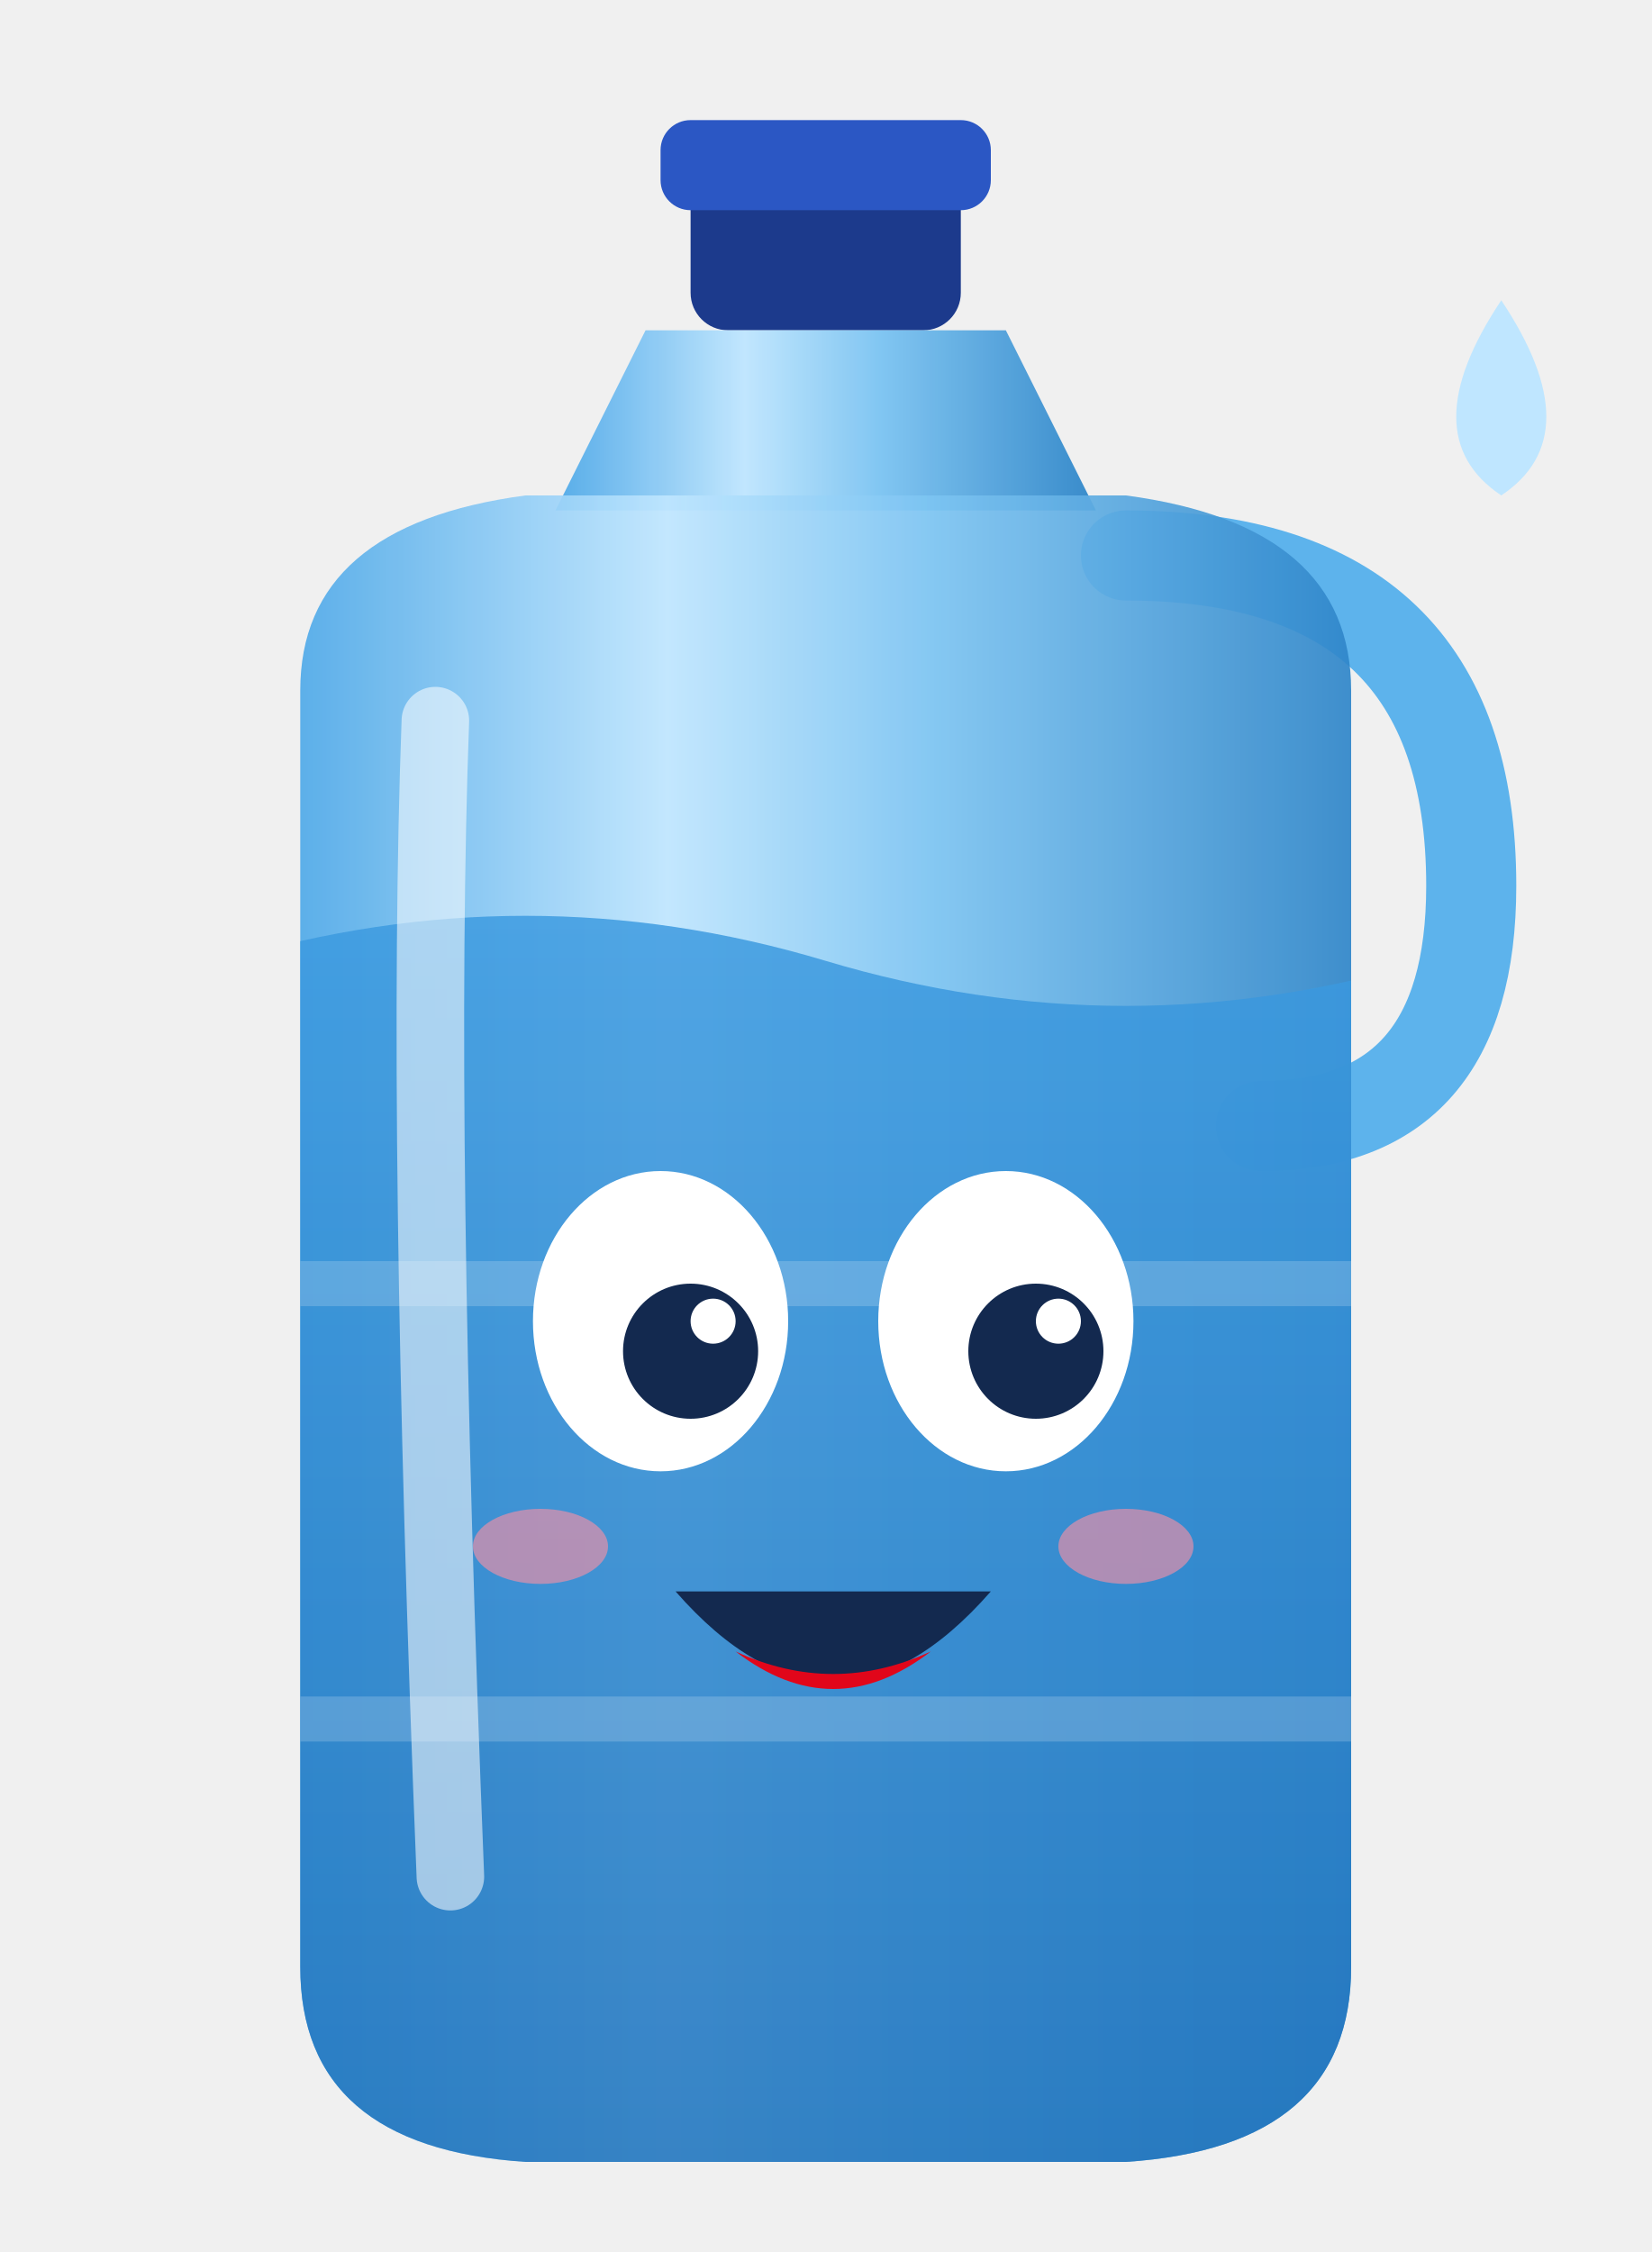
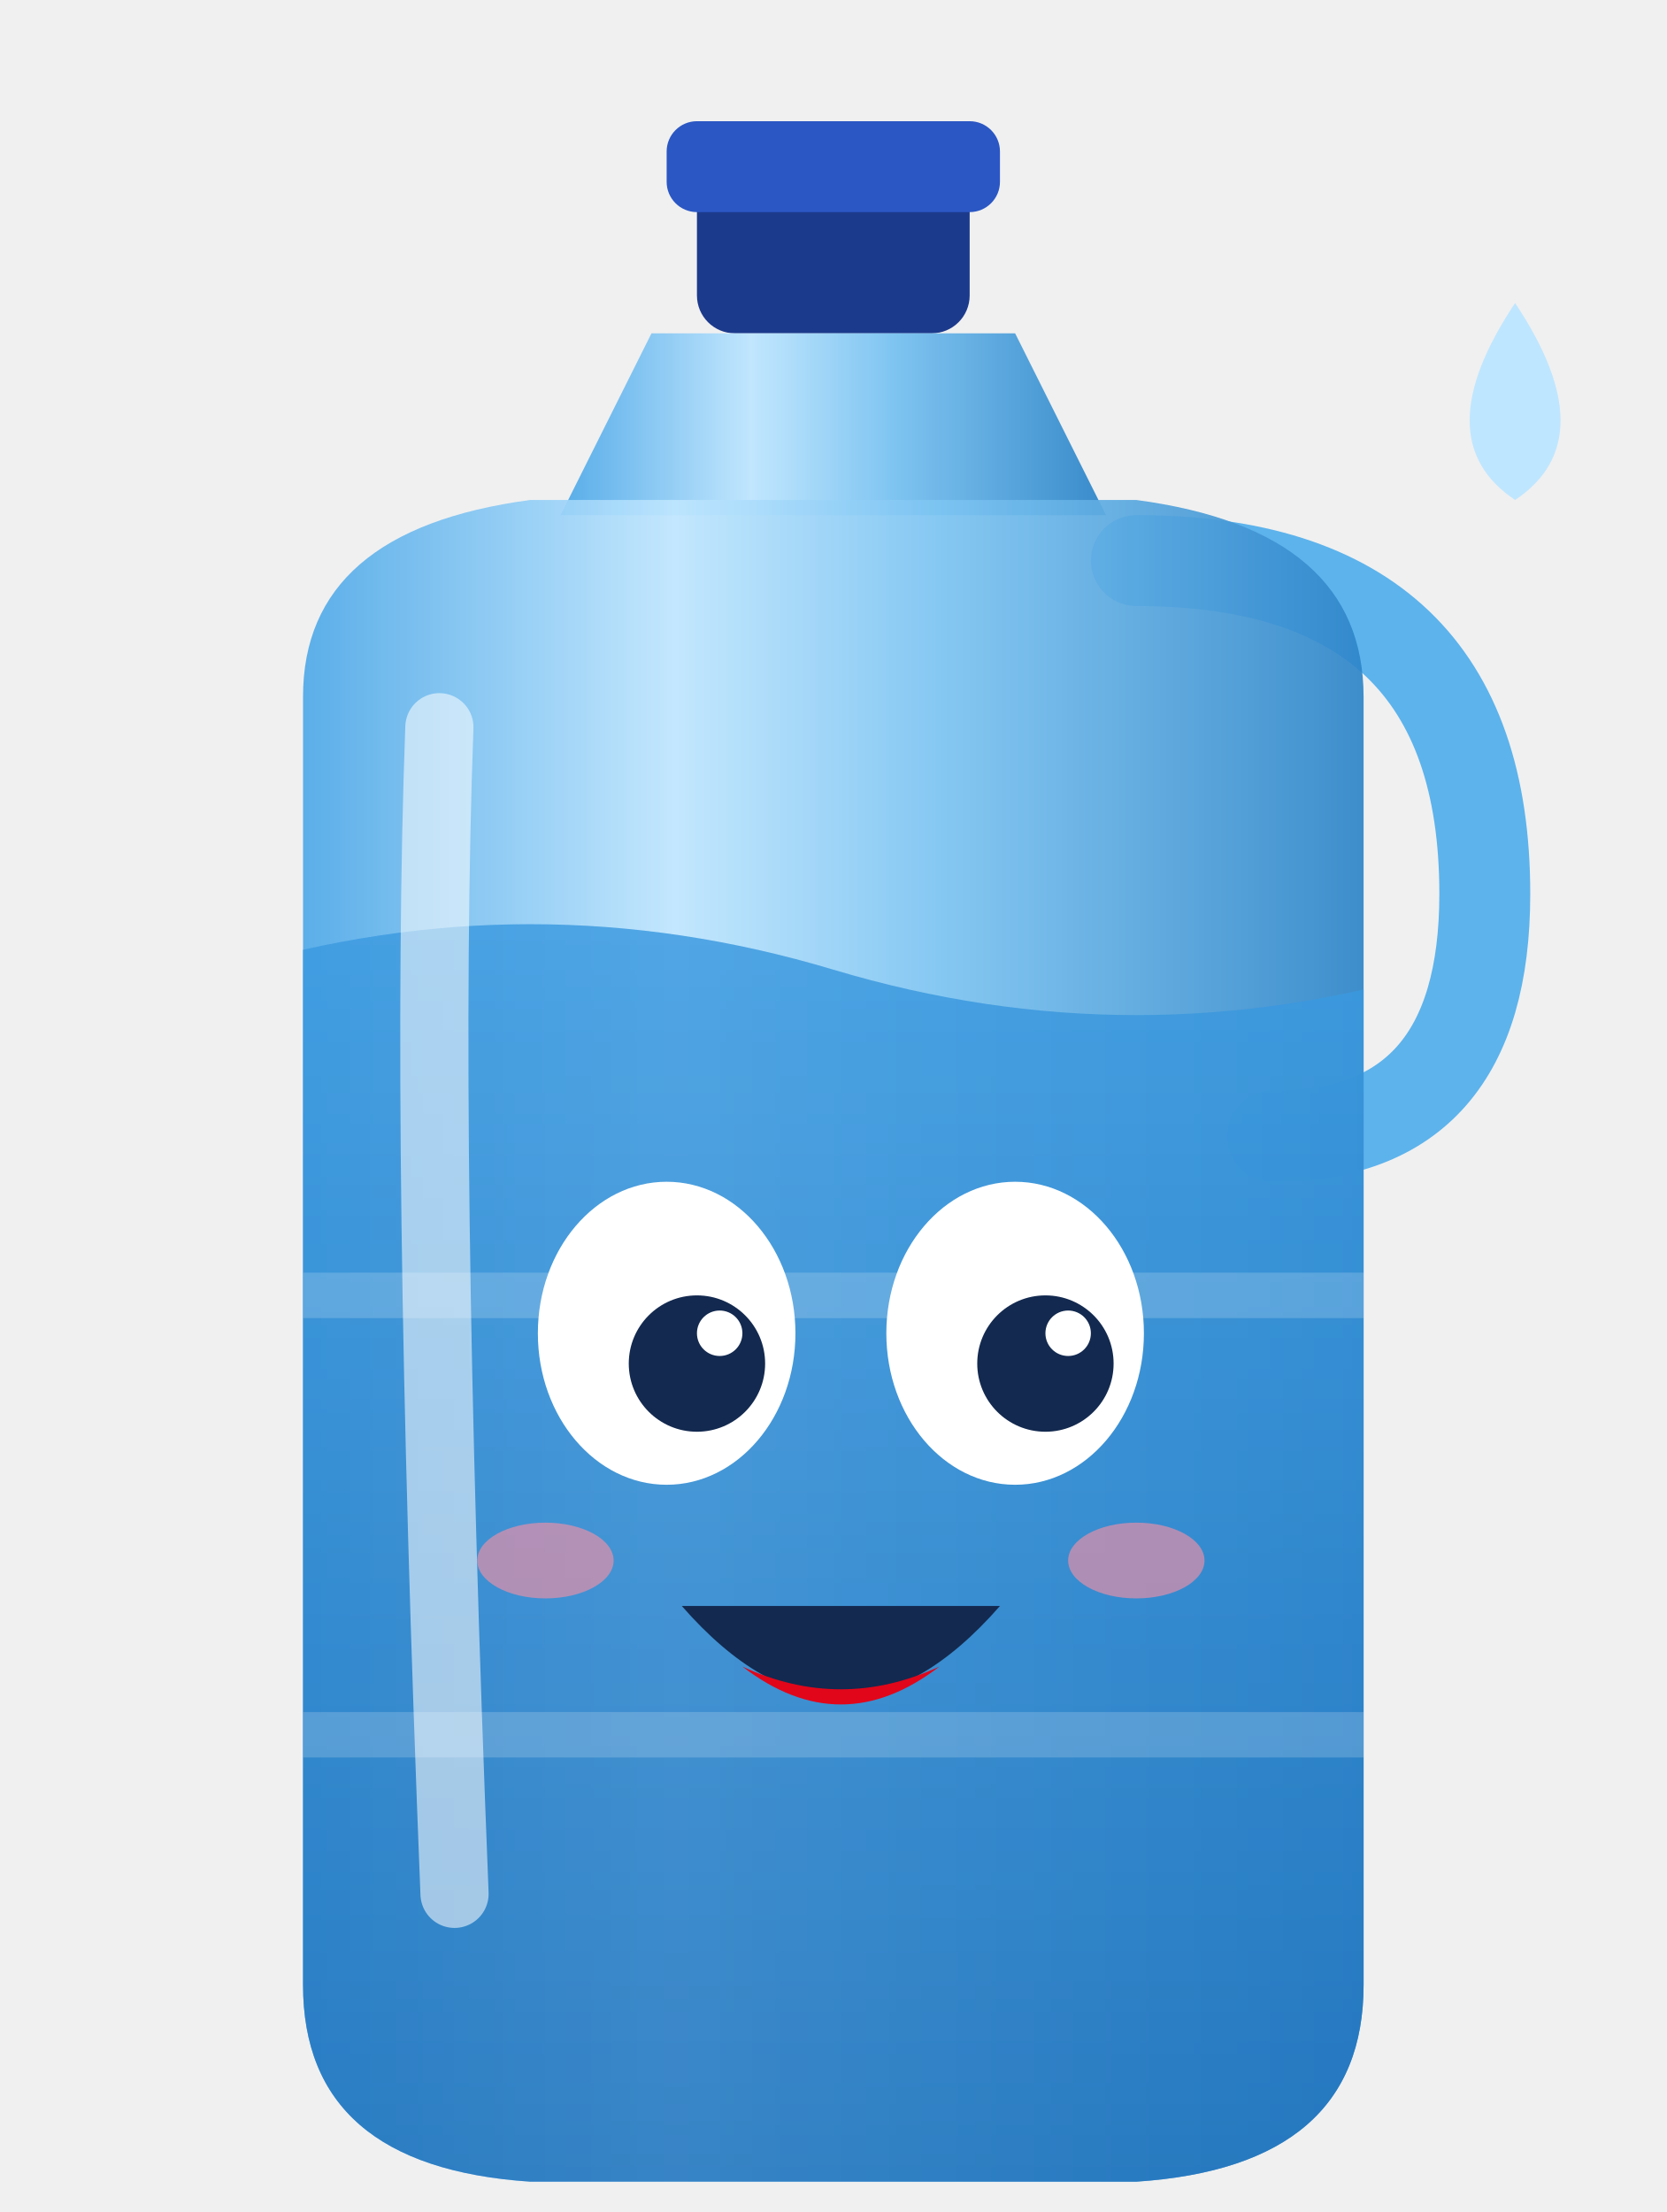
- <svg xmlns="http://www.w3.org/2000/svg" viewBox="0 0 220 300">
+ <svg xmlns="http://www.w3.org/2000/svg" viewBox="0 0 220 292">
  <defs>
    <linearGradient id="gw" x1="0" x2="1">
      <stop offset="0" stop-color="#4FA9E8" />
      <stop offset=".35" stop-color="#BFE6FF" />
      <stop offset=".6" stop-color="#7CC4F2" />
      <stop offset="1" stop-color="#2F86C9" />
    </linearGradient>
    <linearGradient id="gwater" x1="0" x2="0" y1="0" y2="1">
      <stop offset="0" stop-color="#3D9BE0" />
      <stop offset="1" stop-color="#1D6FB8" />
    </linearGradient>
    <clipPath id="body">
      <path d="M40 92 Q40 70 70 66 L150 66 Q180 70 180 92 L180 262 Q180 286 150 288 L70 288 Q40 286 40 262Z" />
    </clipPath>
  </defs>
  <rect x="92" y="22" width="36" height="22" rx="5" fill="#1C3A8C" />
  <rect x="88" y="16" width="44" height="12" rx="4" fill="#2B57C4" />
  <path d="M86 44 L134 44 L146 68 L74 68Z" fill="url(#gw)" opacity=".95" />
  <path d="M150 74 Q196 74 196 118 Q196 150 168 150" fill="none" stroke="#5DB3EC" stroke-width="12" stroke-linecap="round" />
  <path d="M40 92 Q40 70 70 66 L150 66 Q180 70 180 92 L180 262 Q180 286 150 288 L70 288 Q40 286 40 262Z" fill="url(#gw)" opacity=".92" />
  <g clip-path="url(#body)">
    <path d="M30 128 Q70 116 110 128 T190 128 L190 300 L30 300Z" fill="url(#gwater)" opacity=".85" />
    <rect x="40" y="168" width="140" height="6" fill="#fff" opacity=".18" />
    <rect x="40" y="226" width="140" height="6" fill="#fff" opacity=".18" />
  </g>
  <path d="M58 96 Q56 150 60 250" stroke="#fff" stroke-width="9" stroke-linecap="round" opacity=".55" fill="none" />
  <ellipse cx="88" cy="176" rx="17" ry="20" fill="#fff" />
  <ellipse cx="134" cy="176" rx="17" ry="20" fill="#fff" />
  <circle cx="92" cy="180" r="9" fill="#13294F" />
  <circle cx="138" cy="180" r="9" fill="#13294F" />
  <circle cx="95" cy="176" r="3" fill="#fff" />
  <circle cx="141" cy="176" r="3" fill="#fff" />
  <path d="M90 212 Q111 236 132 212" fill="#13294F" />
  <path d="M98 220 Q111 230 124 220 Q111 226 98 220Z" fill="#E1061A" />
  <ellipse cx="72" cy="206" rx="9" ry="5" fill="#FF8FA3" opacity=".6" />
  <ellipse cx="150" cy="206" rx="9" ry="5" fill="#FF8FA3" opacity=".6" />
  <path d="M200 40 Q212 58 200 66 Q188 58 200 40Z" fill="#BFE6FF" />
</svg>
